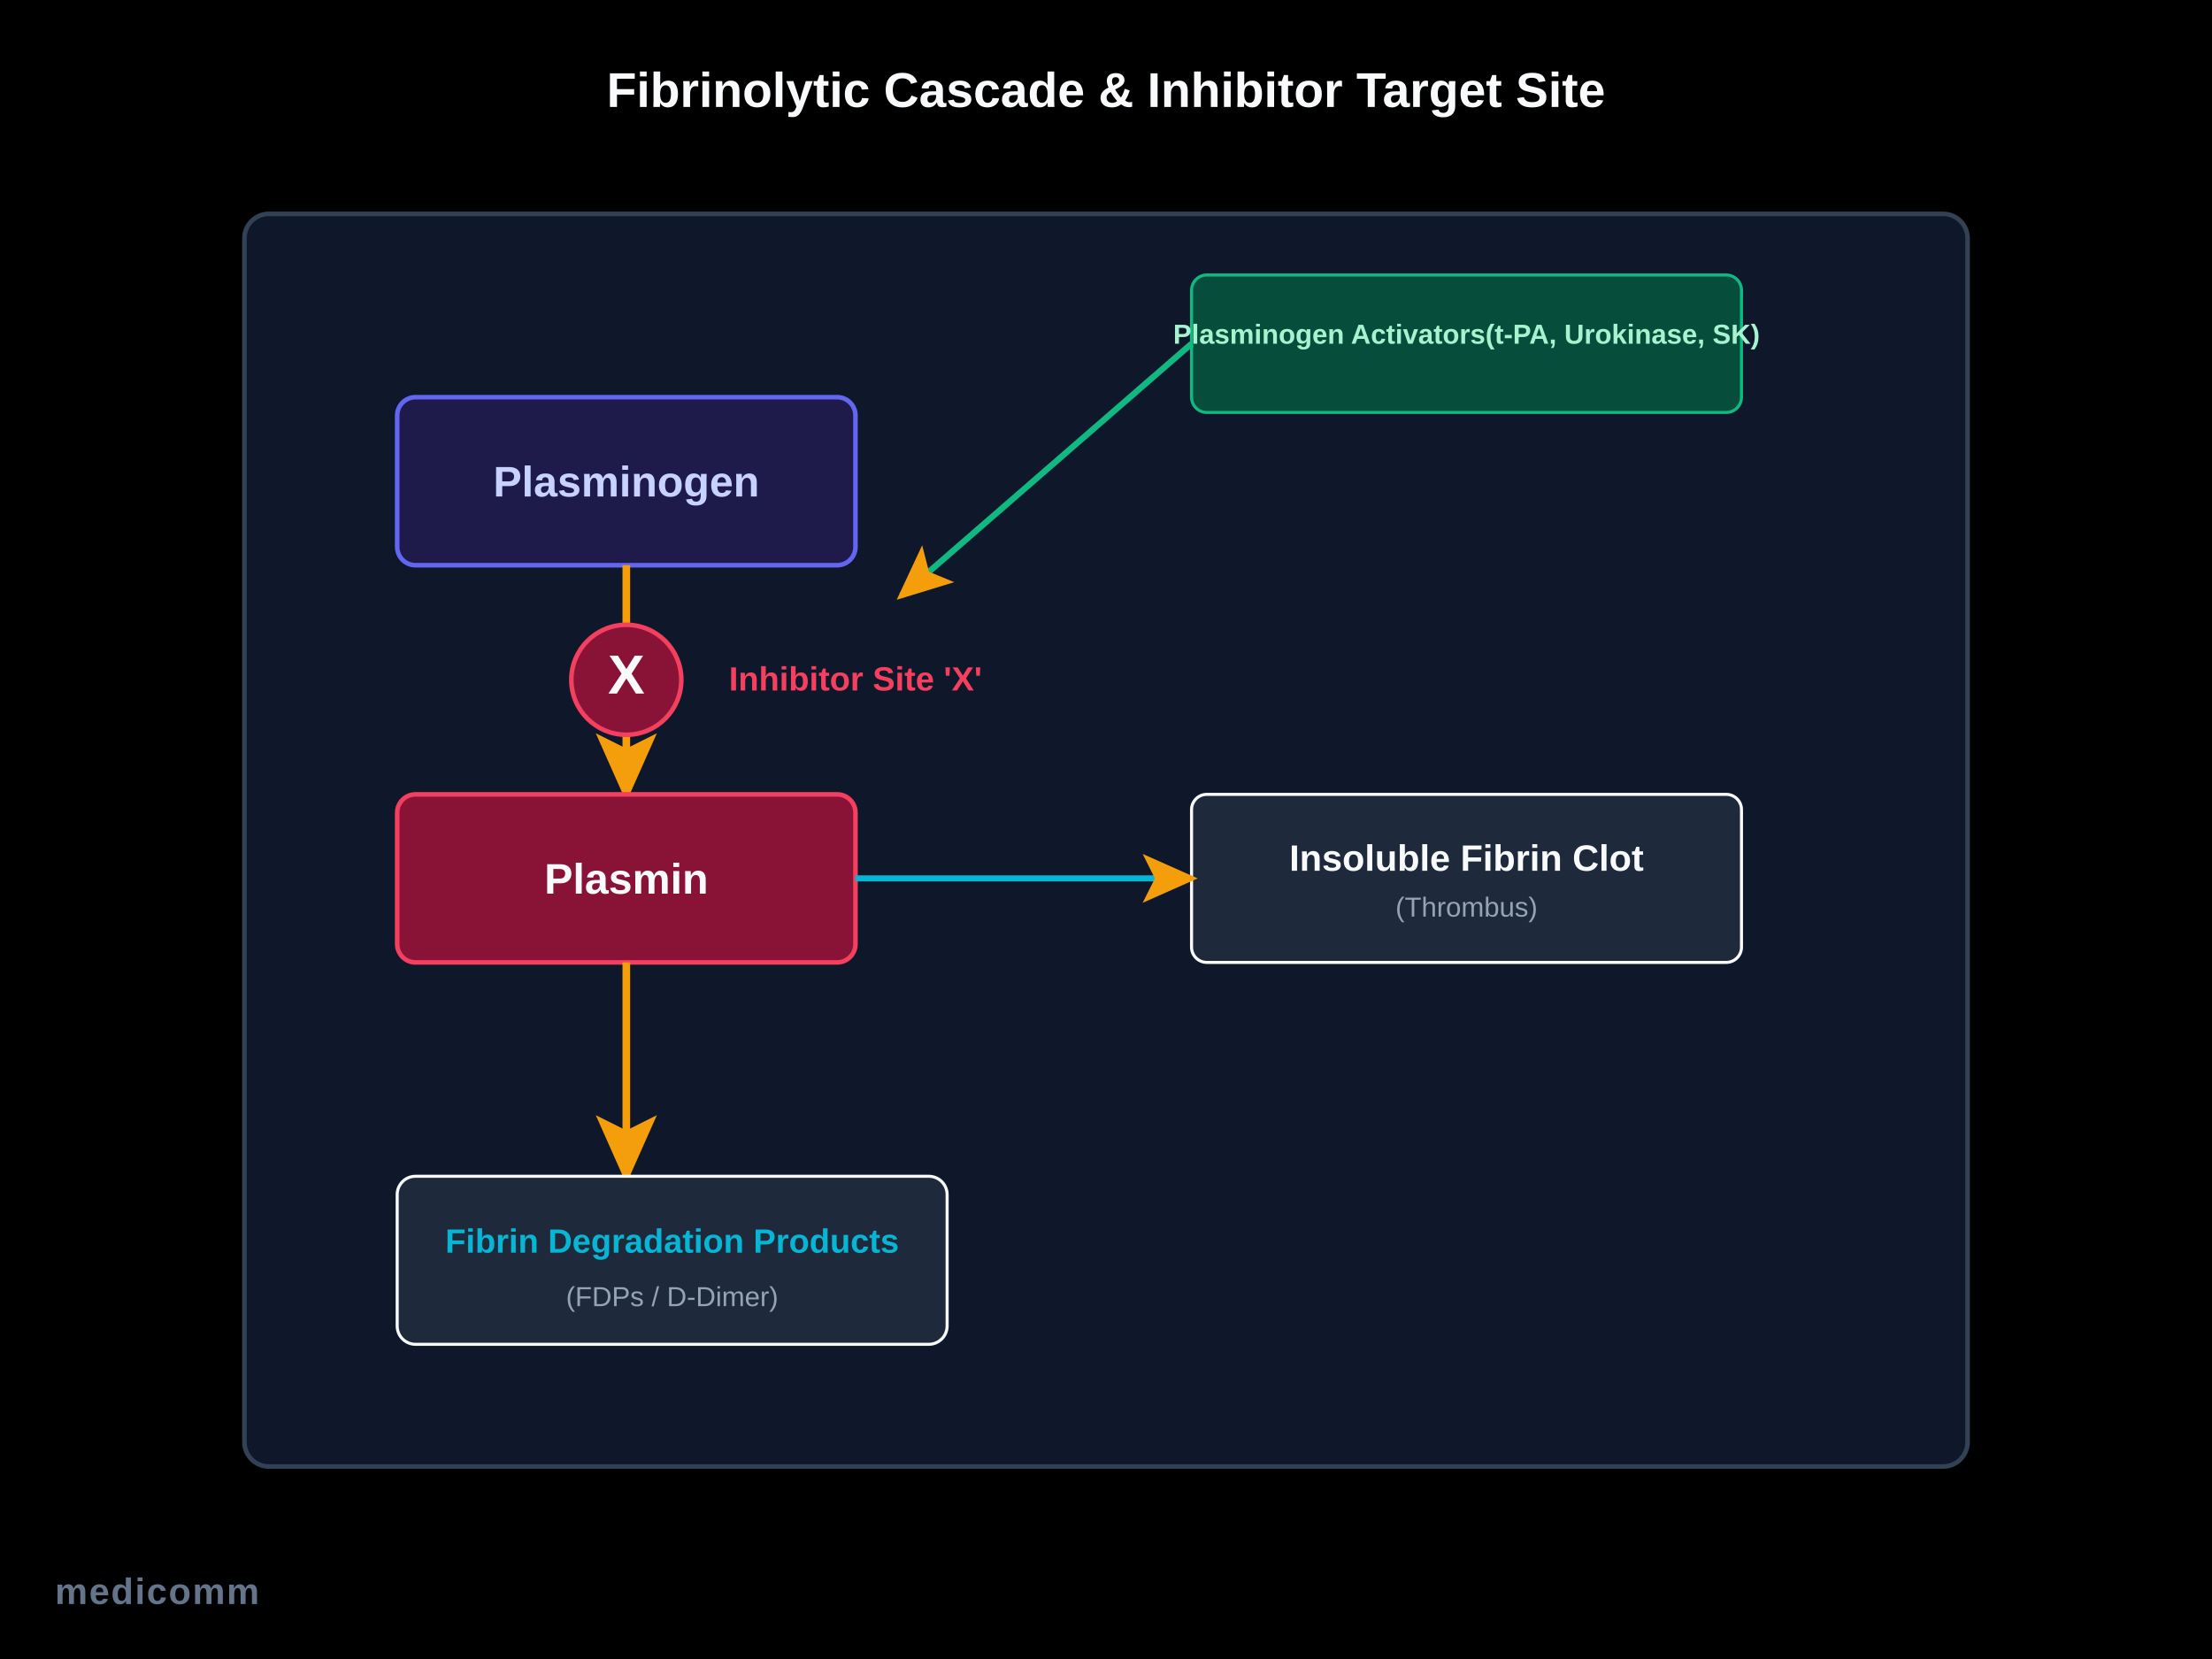
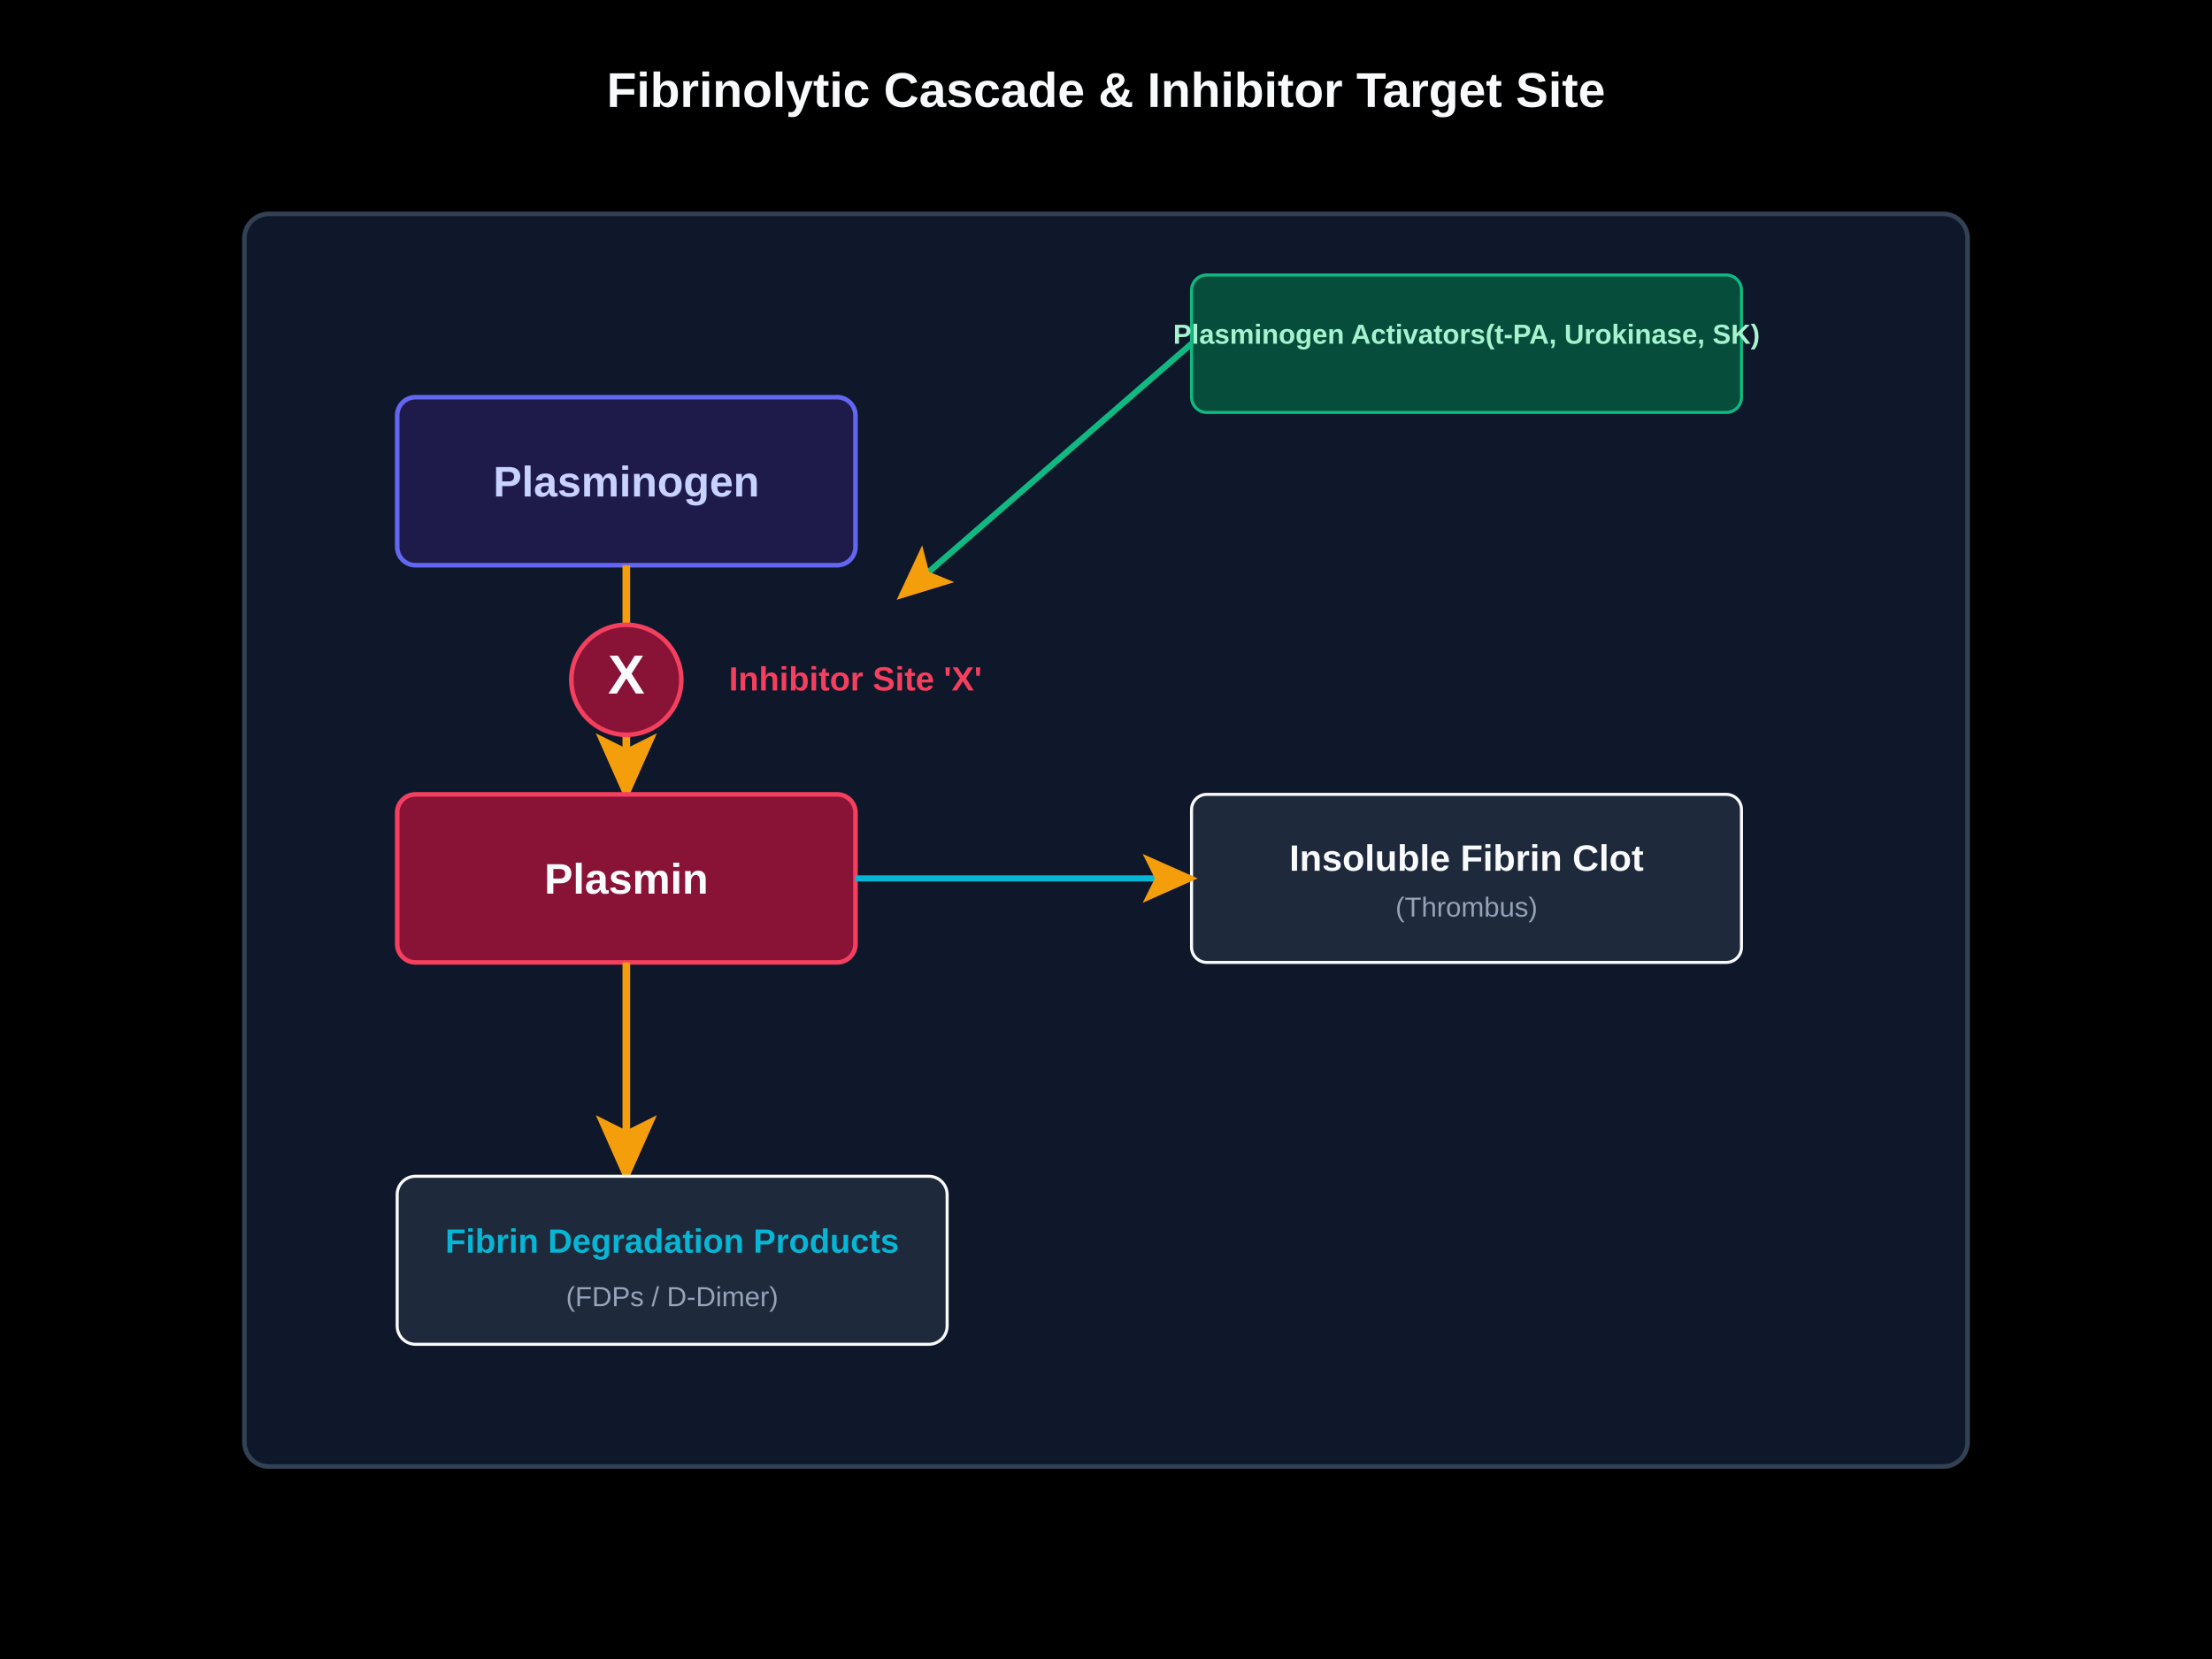
<svg xmlns="http://www.w3.org/2000/svg" width="1448" height="1086" viewBox="0 0 1448 1086">
  <rect width="1448" height="1086" fill="#000000" />
  <defs>
    <marker id="arrow" markerWidth="10" markerHeight="10" refX="8" refY="5" orient="auto-start-reverse">
      <path d="M0,1 L9,5 L0,9 L2,5 Z" fill="#f59e0b" />
    </marker>
    <marker id="arrow-cyan" markerWidth="10" markerHeight="10" refX="8" refY="5" orient="auto-start-reverse">
      <path d="M0,1 L9,5 L0,9 L2,5 Z" fill="#06b6d4" />
    </marker>
    <marker id="arrow-white" markerWidth="10" markerHeight="10" refX="8" refY="5" orient="auto-start-reverse">
      <path d="M0,1 L9,5 L0,9 L2,5 Z" fill="#f8fafc" />
    </marker>
    <marker id="inhibit" markerWidth="10" markerHeight="14" refX="5" refY="7" orient="auto">
      <line x1="5" y1="0" x2="5" y2="14" stroke="#f43f5e" stroke-width="4" />
    </marker>
  </defs>
-   <text x="36" y="1050" fill="#64748b" font-family="Arial, Helvetica, sans-serif" font-size="24" font-weight="bold" letter-spacing="1">medicomm</text>
  <text x="724" y="70" fill="#f8fafc" font-family="Arial, Helvetica, sans-serif" font-size="32" font-weight="bold" text-anchor="middle">Fibrinolytic Cascade &amp; Inhibitor Target Site</text>
  <rect x="160" y="140" width="1128" height="820" fill="#0f172a" stroke="#334155" stroke-width="3" rx="16" />
  <rect x="260" y="260" width="300" height="110" fill="#1e1b4b" stroke="#6366f1" stroke-width="3" rx="12" />
  <text x="410" y="325" fill="#c7d2fe" font-family="Arial, Helvetica, sans-serif" font-size="28" font-weight="bold" text-anchor="middle">Plasminogen</text>
  <rect x="780" y="180" width="360" height="90" fill="#064e3b" stroke="#10b981" stroke-width="2" rx="10" />
  <text x="960" y="225" fill="#a7f3d0" font-family="Arial, Helvetica, sans-serif" font-size="18" font-weight="bold" text-anchor="middle">Plasminogen Activators
(t-PA, Urokinase, SK)</text>
  <line x1="780.0" y1="225.0" x2="590.0" y2="390.0" stroke="#10b981" stroke-width="4" marker-end="url(#arrow)" />
  <line x1="410.0" y1="370.0" x2="410.0" y2="520.0" stroke="#f59e0b" stroke-width="5" marker-end="url(#arrow)" />
  <circle cx="410" cy="445" r="36" fill="#881337" stroke="#f43f5e" stroke-width="3" />
  <text x="410" y="454" fill="#f8fafc" font-family="Arial, Helvetica, sans-serif" font-size="36" font-weight="bold" text-anchor="middle">X</text>
  <text x="560" y="452" fill="#f43f5e" font-family="Arial, Helvetica, sans-serif" font-size="22" font-weight="bold" text-anchor="middle">Inhibitor Site 'X'</text>
  <rect x="260" y="520" width="300" height="110" fill="#881337" stroke="#f43f5e" stroke-width="3" rx="12" />
  <text x="410" y="585" fill="#f8fafc" font-family="Arial, Helvetica, sans-serif" font-size="28" font-weight="bold" text-anchor="middle">Plasmin</text>
  <line x1="410.0" y1="630.0" x2="410.0" y2="770.0" stroke="#f59e0b" stroke-width="5" marker-end="url(#arrow)" />
  <rect x="780" y="520" width="360" height="110" fill="#1e293b" stroke="#f8fafc" stroke-width="2" rx="10" />
  <text x="960" y="570" fill="#f8fafc" font-family="Arial, Helvetica, sans-serif" font-size="24" font-weight="bold" text-anchor="middle">Insoluble Fibrin Clot</text>
  <text x="960" y="600" fill="#94a3b8" font-family="Arial, Helvetica, sans-serif" font-size="18" font-weight="normal" text-anchor="middle">(Thrombus)</text>
  <line x1="560.0" y1="575.0" x2="780.0" y2="575.0" stroke="#06b6d4" stroke-width="4" marker-end="url(#arrow)" />
  <rect x="260" y="770" width="360" height="110" fill="#1e293b" stroke="#f8fafc" stroke-width="2" rx="12" />
  <text x="440" y="820" fill="#06b6d4" font-family="Arial, Helvetica, sans-serif" font-size="22" font-weight="bold" text-anchor="middle">Fibrin Degradation Products</text>
  <text x="440" y="855" fill="#94a3b8" font-family="Arial, Helvetica, sans-serif" font-size="18" font-weight="normal" text-anchor="middle">(FDPs / D-Dimer)</text>
</svg>
